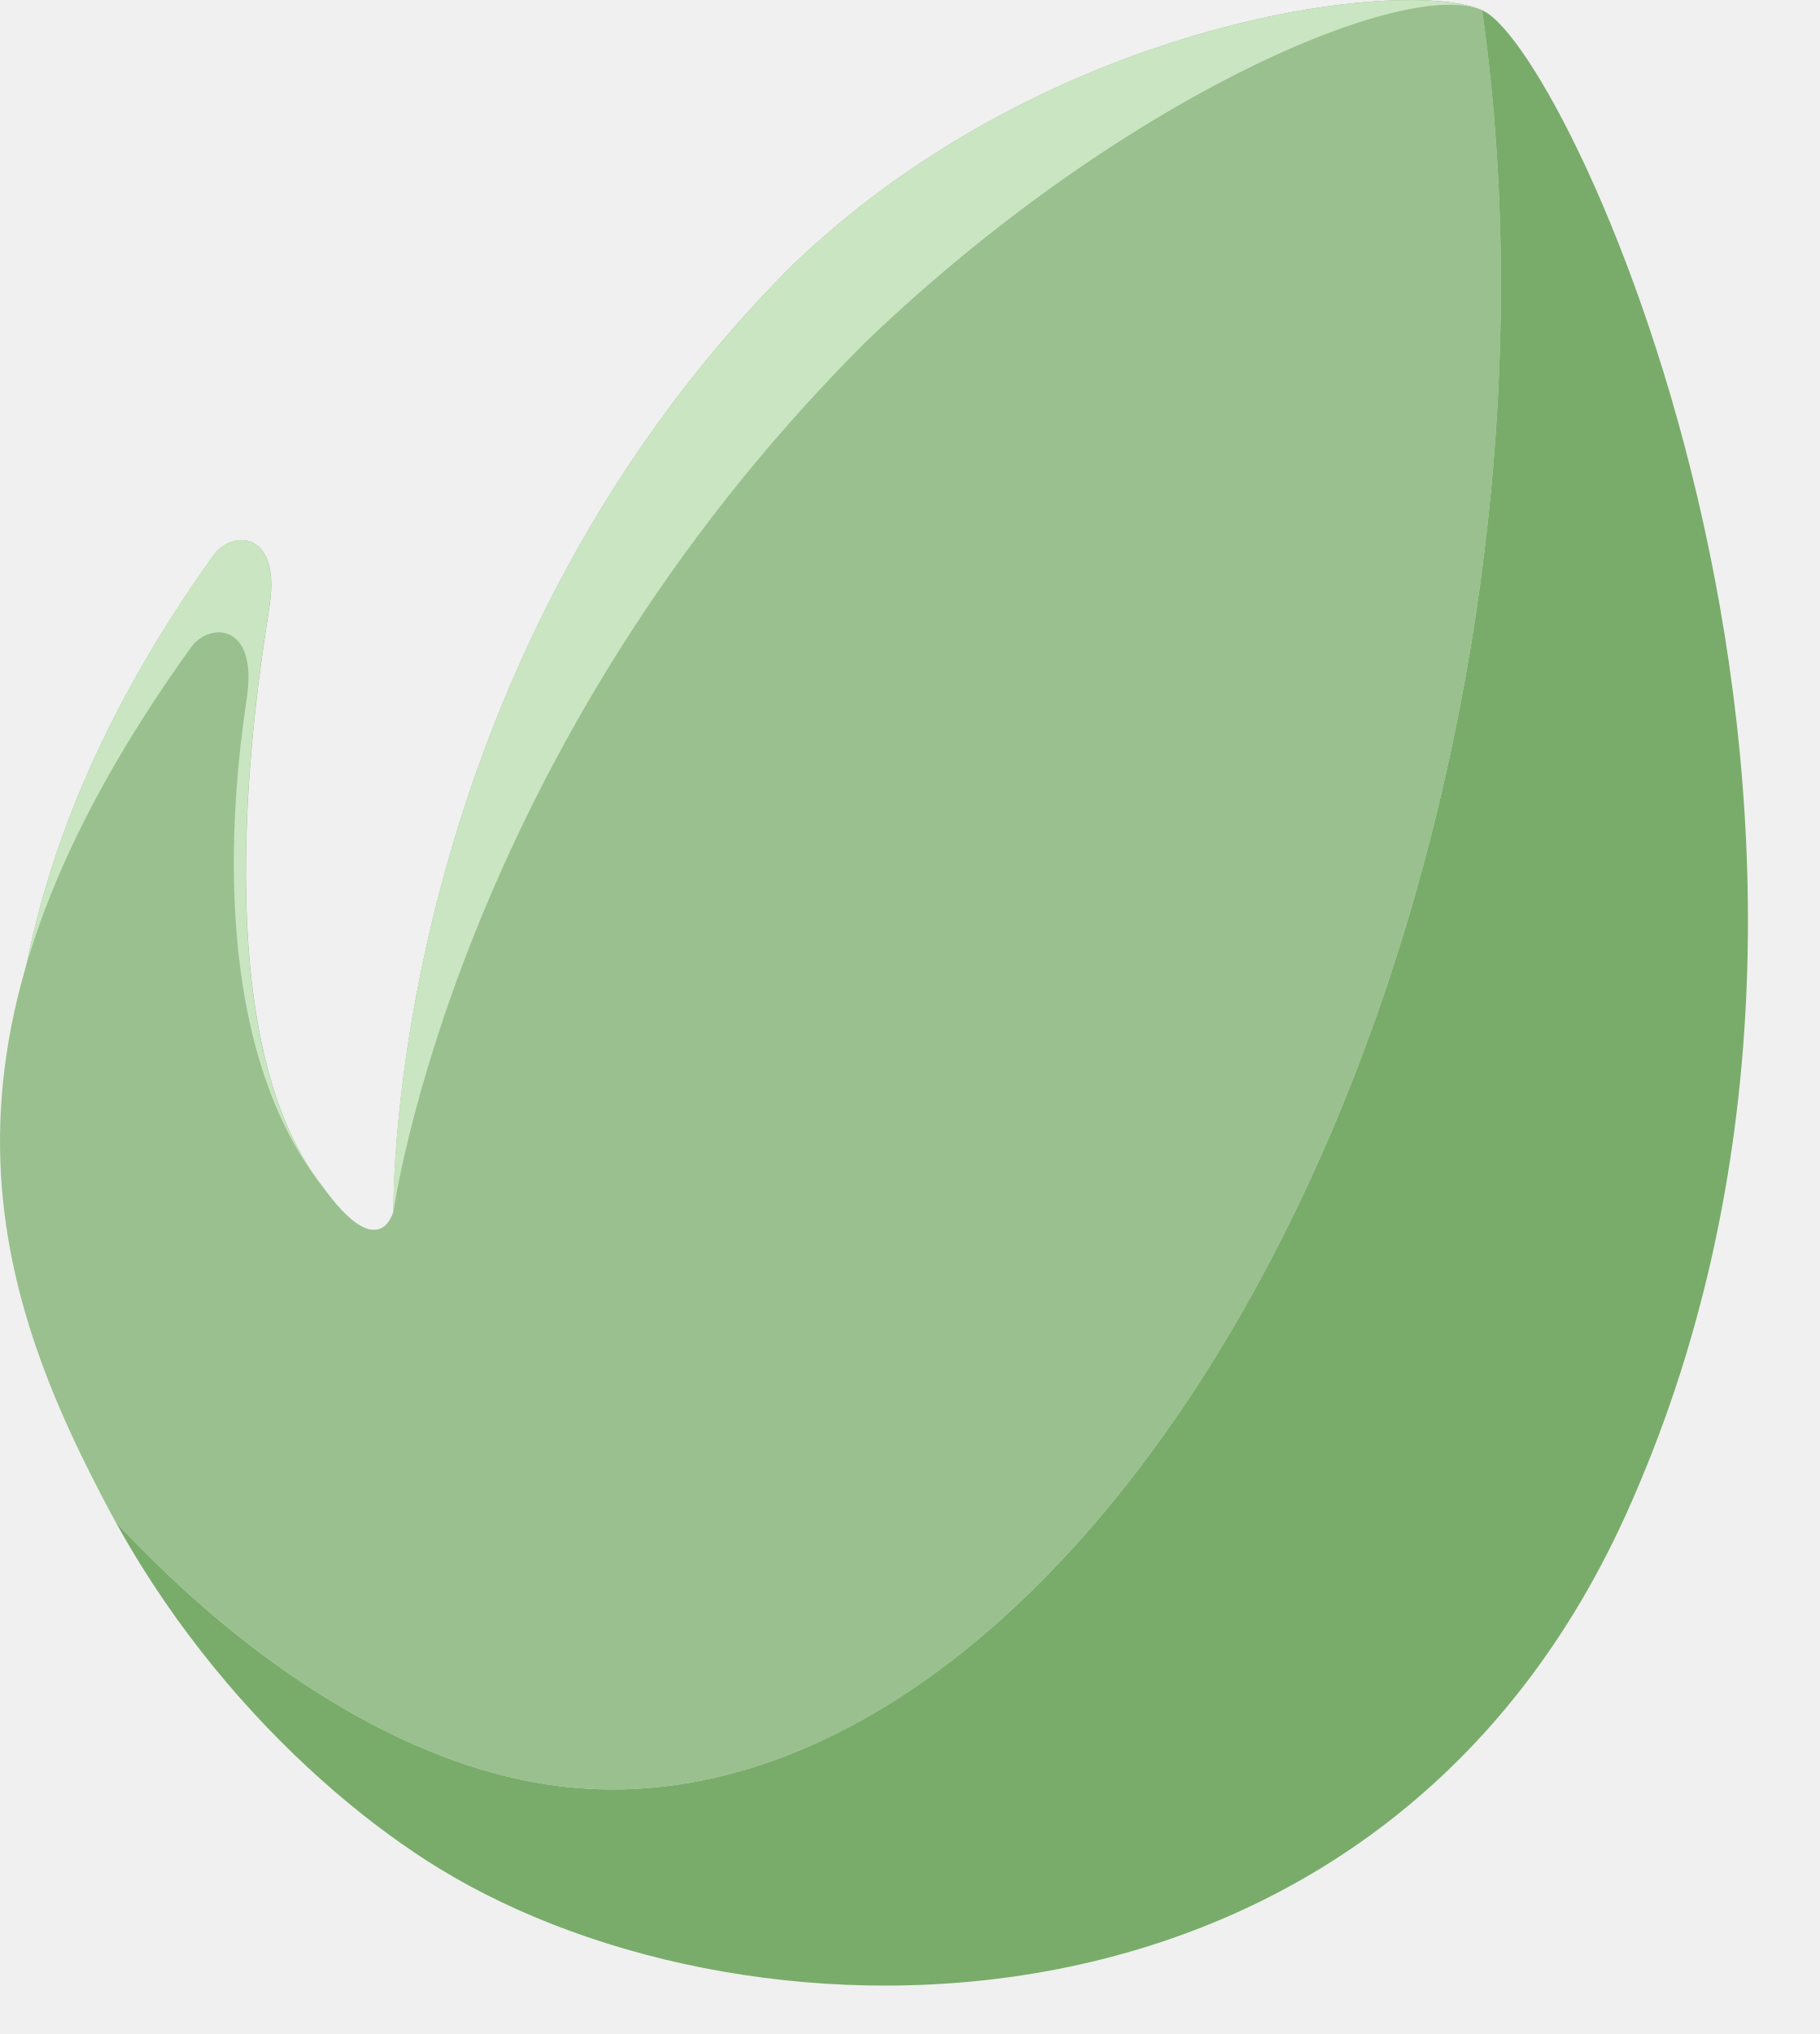
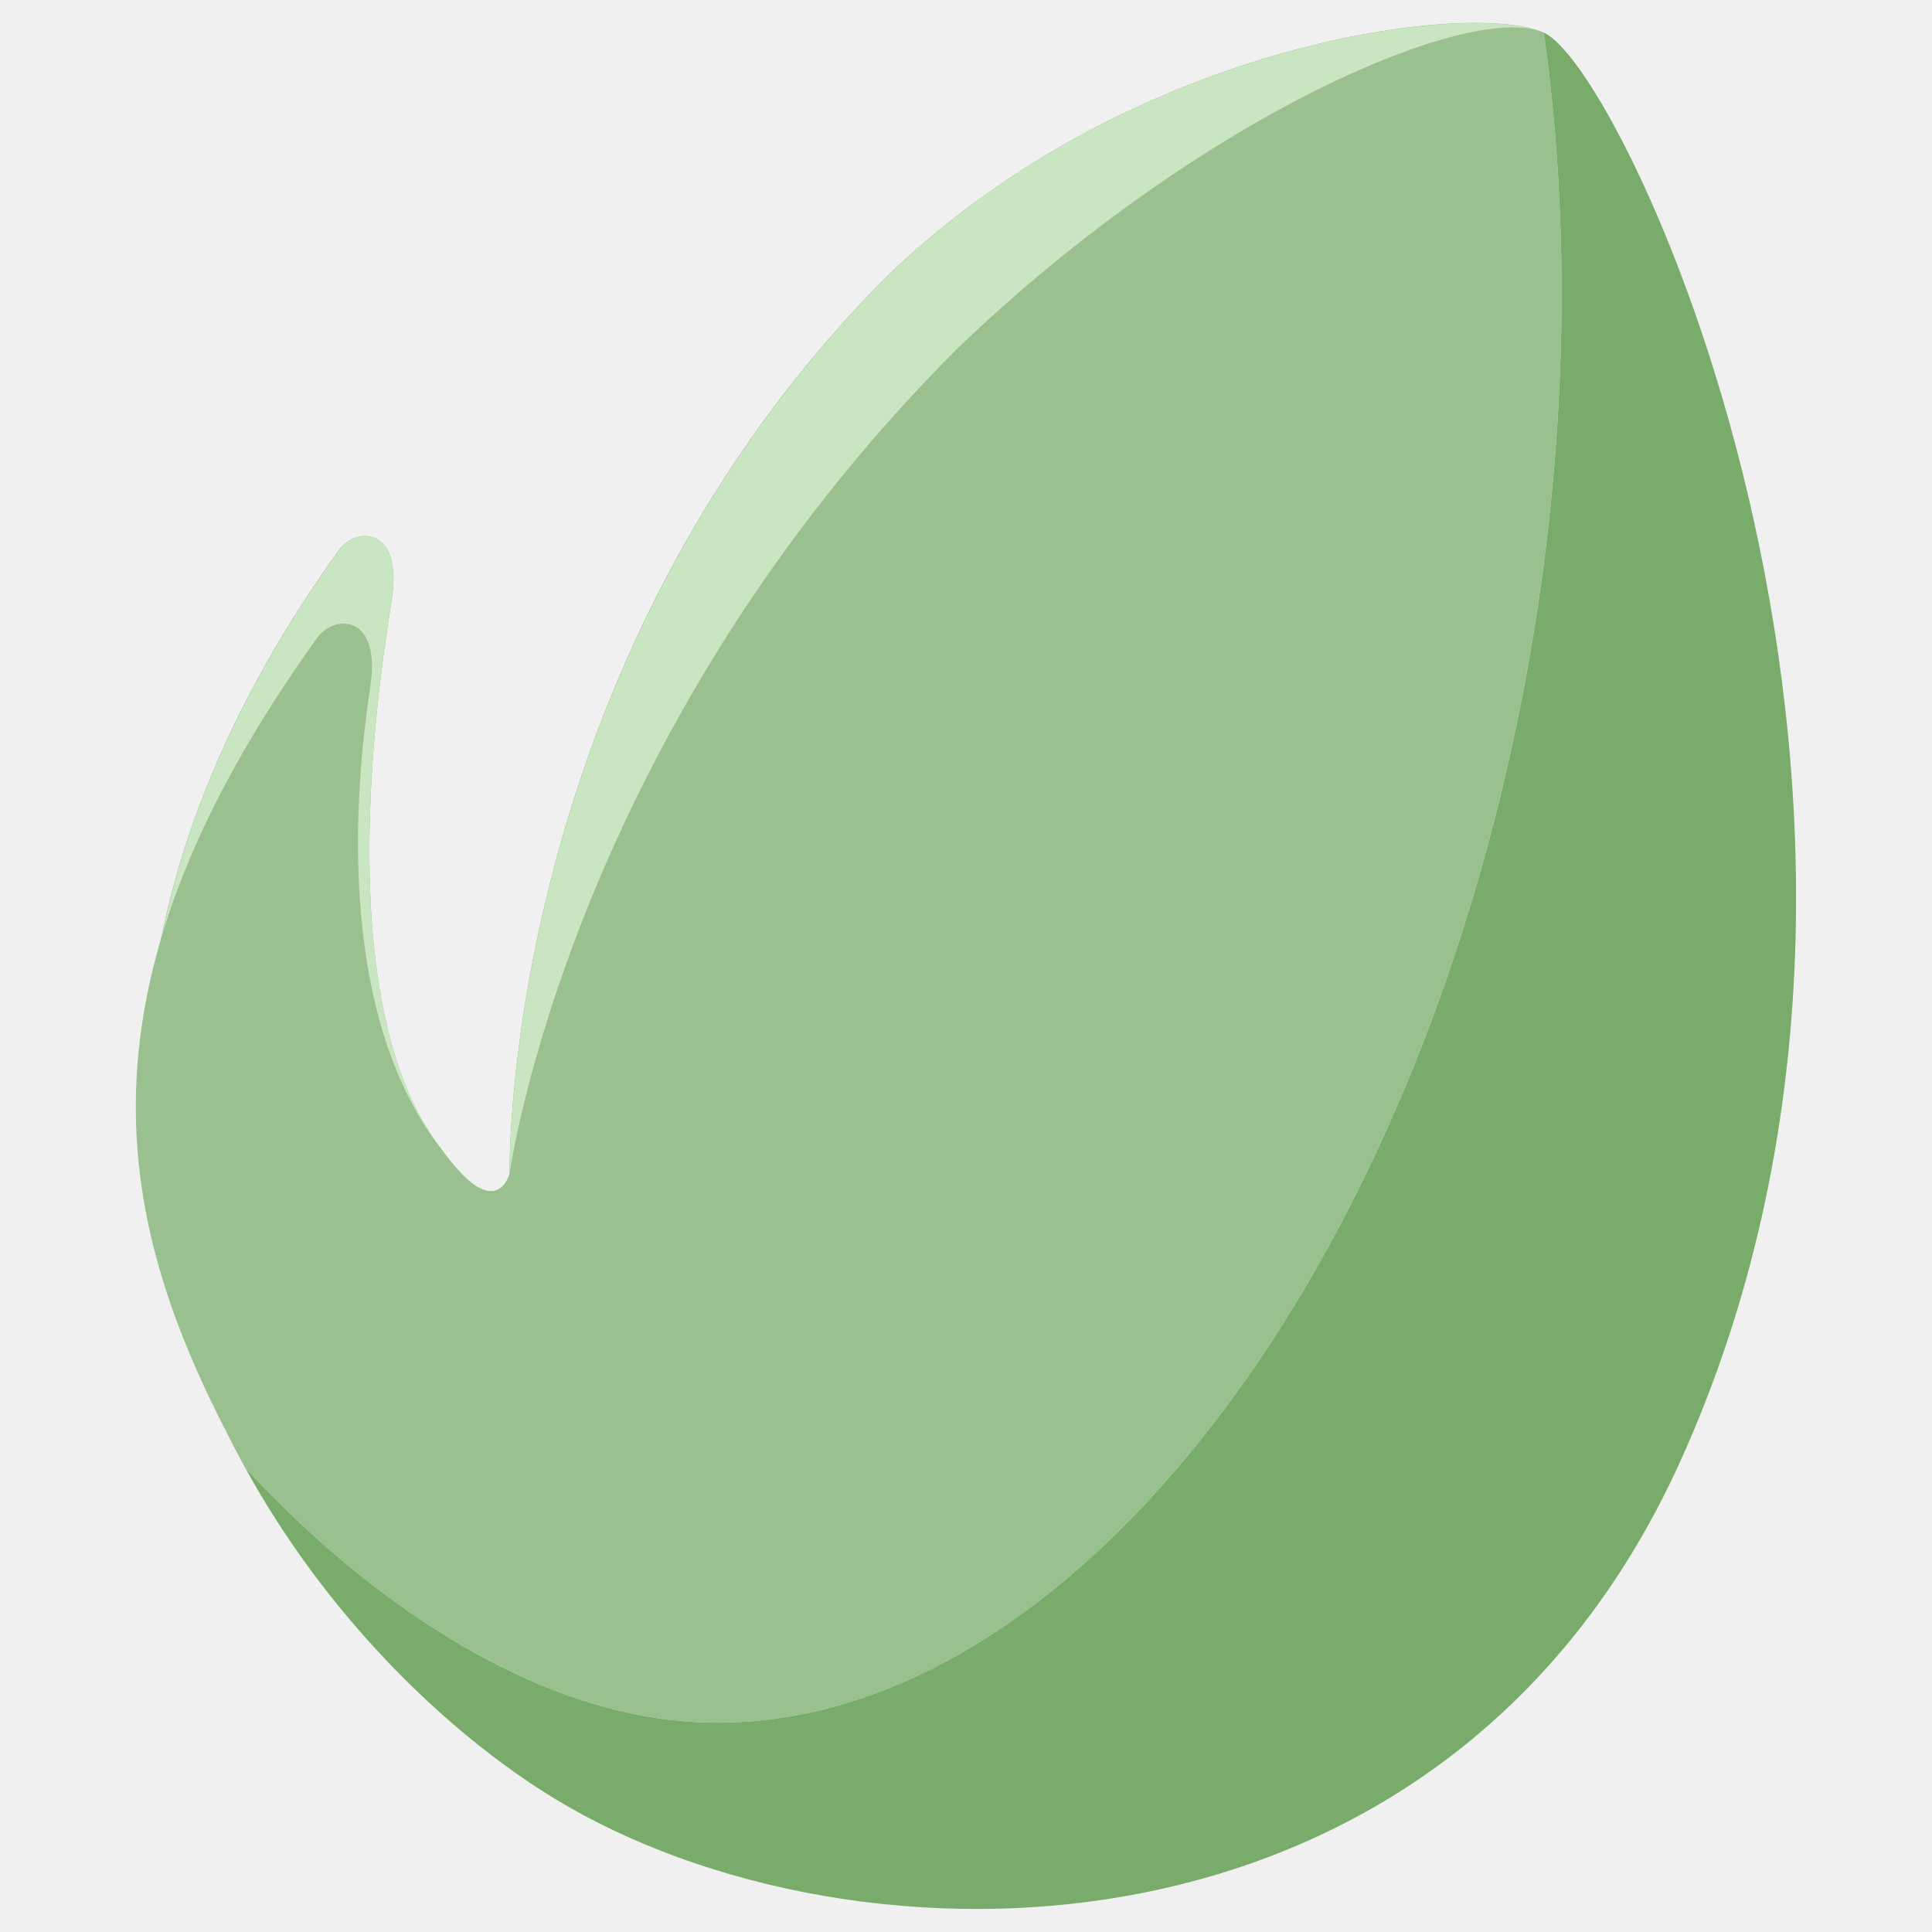
- <svg xmlns="http://www.w3.org/2000/svg" width="17" height="19" viewBox="0 0 17 19" fill="none">
-   <path d="M13.858 0.102C13.195 -0.224 9.831 0.148 7.405 2.474C3.584 6.29 3.676 11.316 3.676 11.316C3.676 11.316 3.55 11.833 3.012 11.083C1.834 9.582 2.451 6.128 2.52 5.647C2.617 4.97 2.185 4.949 2.005 5.173C-2.251 11.083 1.593 15.922 4.11 17.458C7.056 19.256 12.87 19.255 15.185 14.155C18.068 7.802 14.689 0.509 13.858 0.102Z" fill="#79AC6A" />
-   <path d="M13.791 5.706C14.086 3.725 14.088 1.817 13.845 0.098C13.16 -0.22 9.818 0.159 7.404 2.474C3.584 6.29 3.675 11.316 3.675 11.316C3.675 11.316 3.55 11.833 3.011 11.083C1.833 9.582 2.45 6.129 2.519 5.647C2.616 4.97 2.184 4.949 2.004 5.173C-0.568 8.745 -0.18 11.924 1.084 14.221C2.349 15.579 3.788 16.472 5.122 16.671C8.922 17.238 12.803 12.329 13.791 5.706Z" fill="#CAE5C2" />
-   <path d="M13.791 5.706C14.087 3.725 14.089 1.817 13.846 0.098C13.16 -0.22 10.498 0.882 8.084 3.197C4.264 7.013 3.676 11.316 3.676 11.316C3.676 11.316 3.55 11.833 3.011 11.083C1.833 9.582 2.238 6.99 2.307 6.509C2.405 5.831 1.973 5.811 1.793 6.035C-0.779 9.606 -0.179 11.924 1.085 14.221C2.35 15.579 3.789 16.472 5.123 16.671C8.922 17.238 12.803 12.329 13.791 5.706Z" fill="#99C08E" />
+ <svg xmlns="http://www.w3.org/2000/svg" width="14" height="14" viewBox="0 0 14 14" fill="none">
+   <g clip-path="url(#clip0_1_37567)">
+     <path d="M11.195 0.241C10.706 0.001 8.228 0.276 6.44 1.99C3.625 4.801 3.693 8.504 3.693 8.504C3.693 8.504 3.6 8.886 3.203 8.333C2.335 7.227 2.79 4.682 2.841 4.327C2.912 3.828 2.594 3.813 2.461 3.979C-0.674 8.333 2.158 11.899 4.013 13.03C6.183 14.355 10.467 14.354 12.173 10.596C14.297 5.916 11.807 0.542 11.195 0.241Z" fill="#79AC6A" />
+     <path d="M11.147 4.371C11.364 2.912 11.366 1.505 11.187 0.238C10.681 0.005 8.219 0.284 6.441 1.99C3.626 4.802 3.693 8.505 3.693 8.505C3.693 8.505 3.6 8.886 3.204 8.333C2.336 7.227 2.79 4.682 2.841 4.327C2.913 3.829 2.595 3.813 2.462 3.979C0.567 6.61 0.852 8.953 1.784 10.645C2.716 11.646 3.776 12.304 4.759 12.45C7.559 12.868 10.418 9.251 11.147 4.371Z" fill="#CAE5C2" />
+     <path d="M11.146 4.371C11.364 2.911 11.365 1.505 11.187 0.238C10.681 0.004 8.72 0.816 6.941 2.522C4.126 5.334 3.693 8.504 3.693 8.504C3.693 8.504 3.6 8.886 3.203 8.333C2.335 7.227 2.634 5.317 2.685 4.962C2.757 4.463 2.438 4.448 2.305 4.613C0.41 7.245 0.852 8.952 1.784 10.645C2.716 11.646 3.777 12.303 4.759 12.45C7.559 12.868 10.418 9.251 11.146 4.371Z" fill="#99C08E" />
+   </g>
+   <defs>
+     <clipPath id="clip0_1_37567">
+       <rect width="14" height="14" fill="white" />
+     </clipPath>
+   </defs>
</svg>
